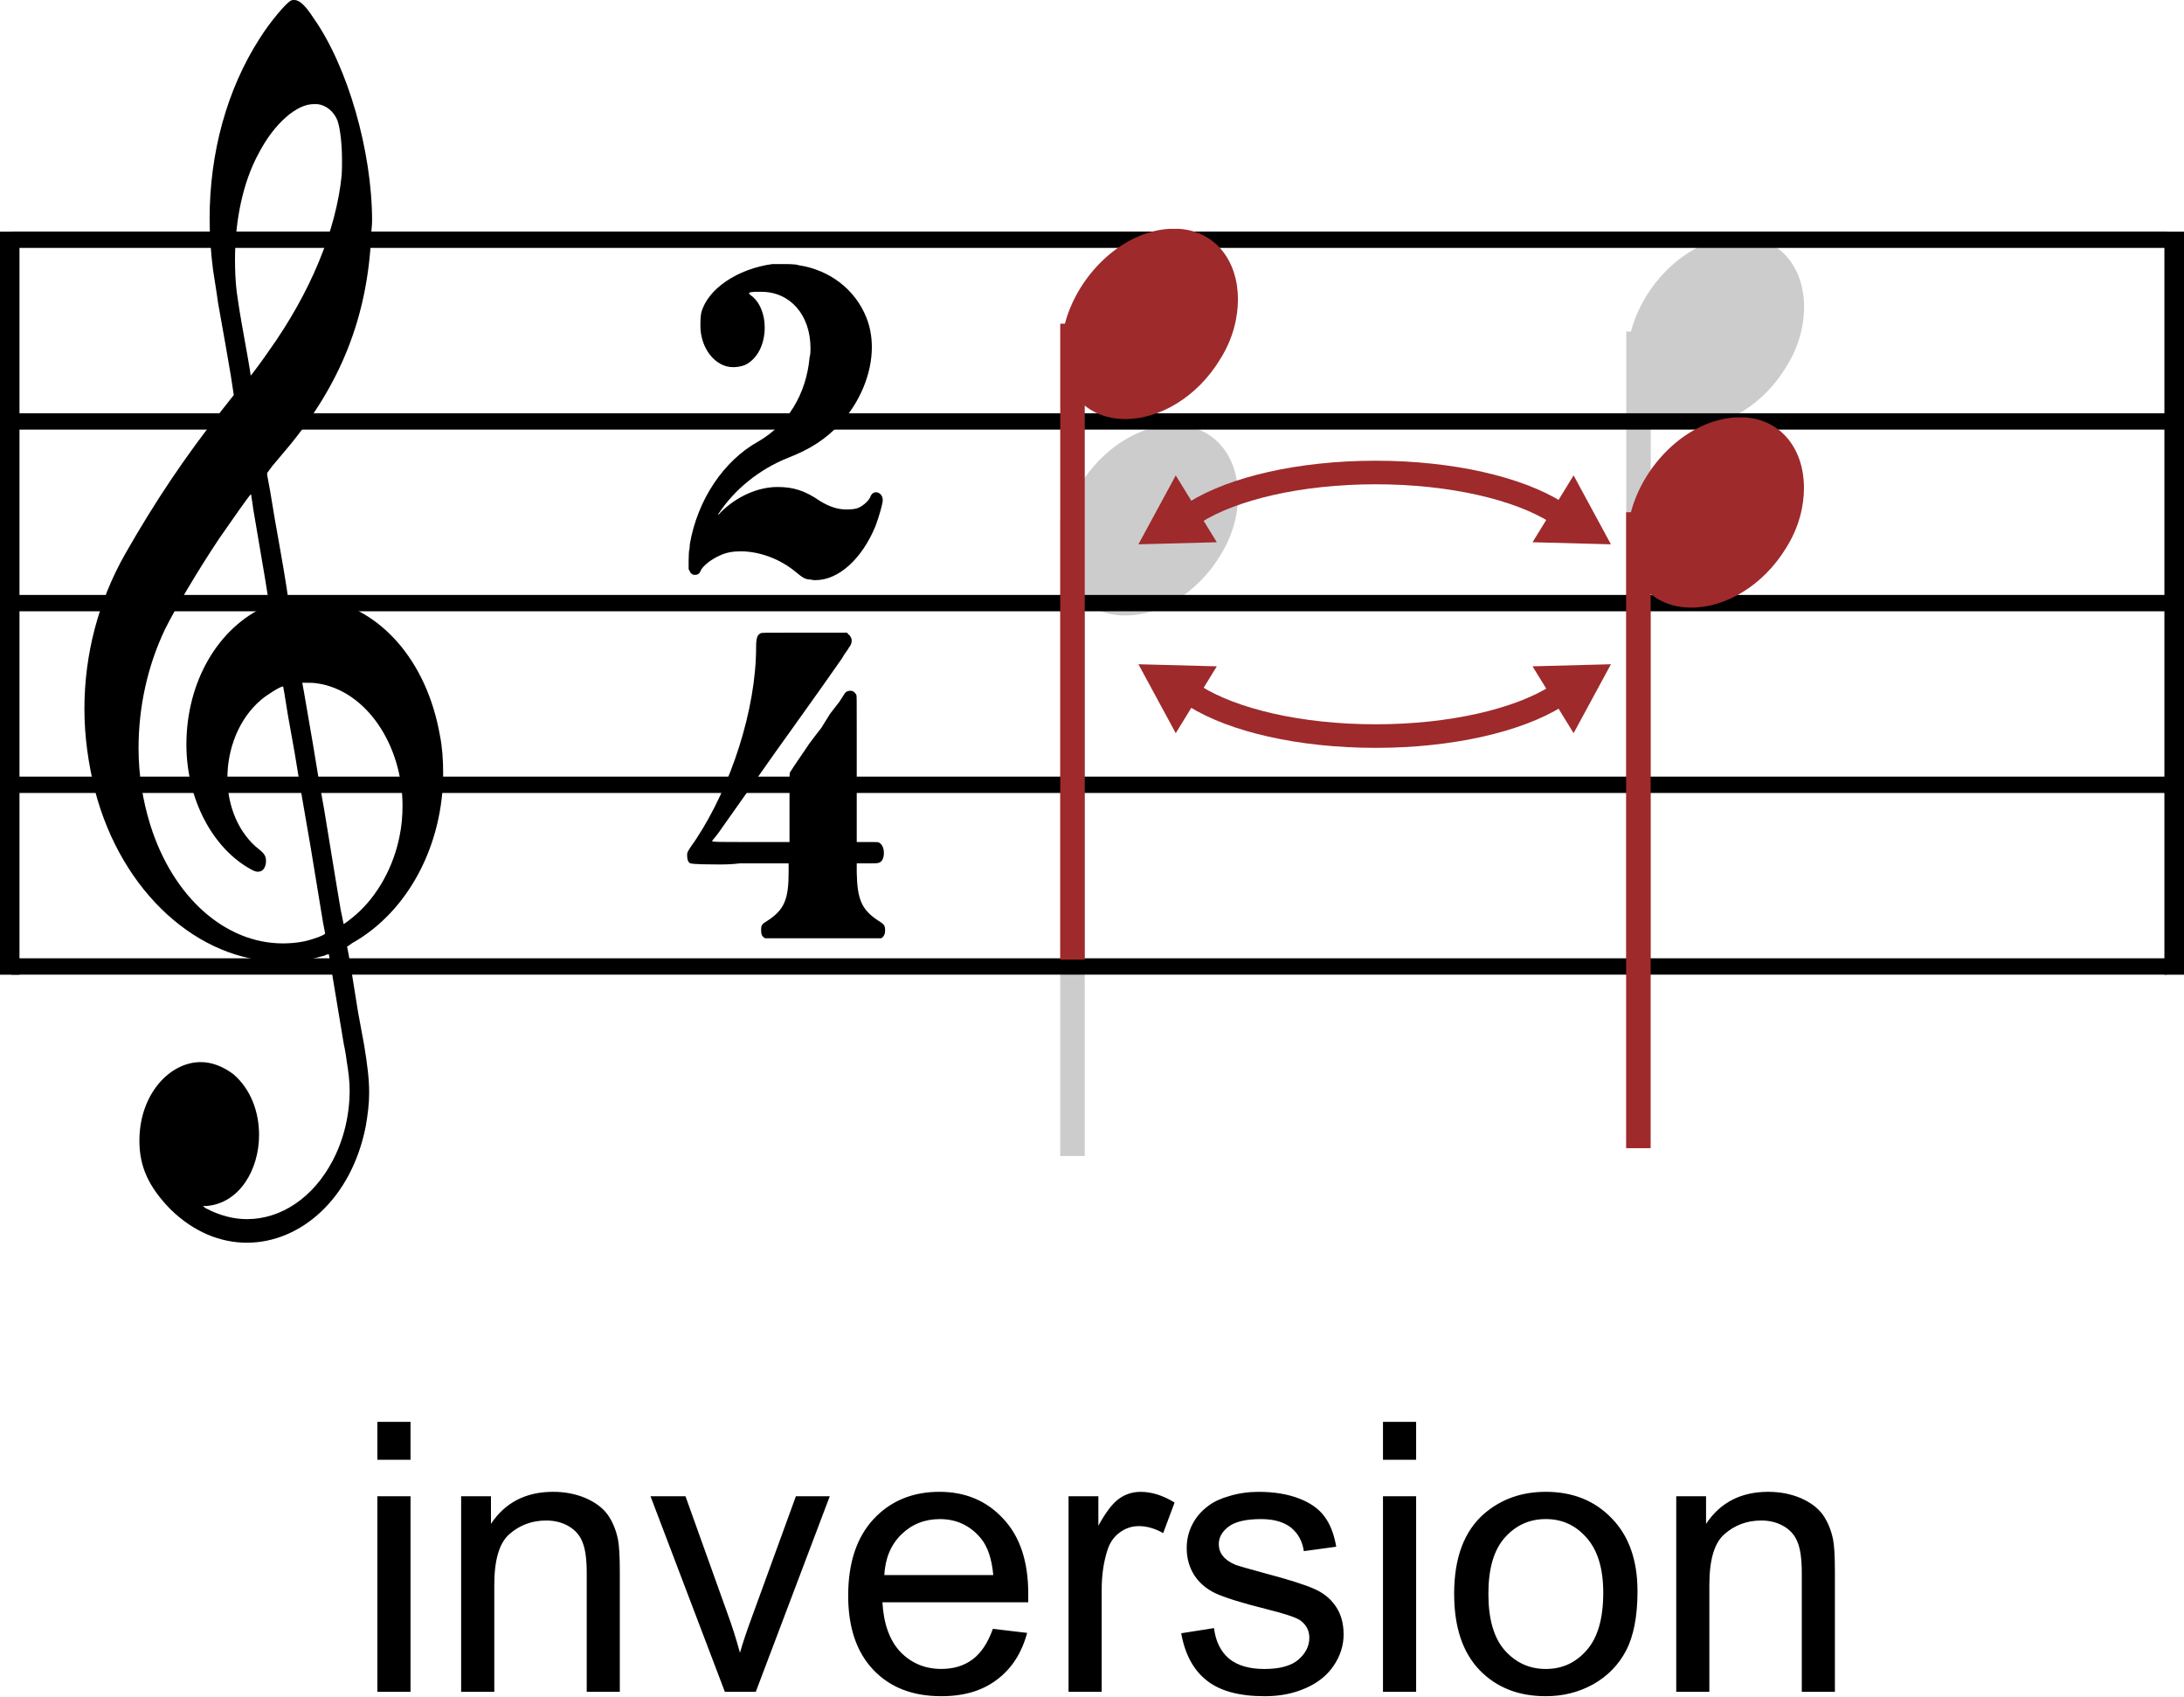
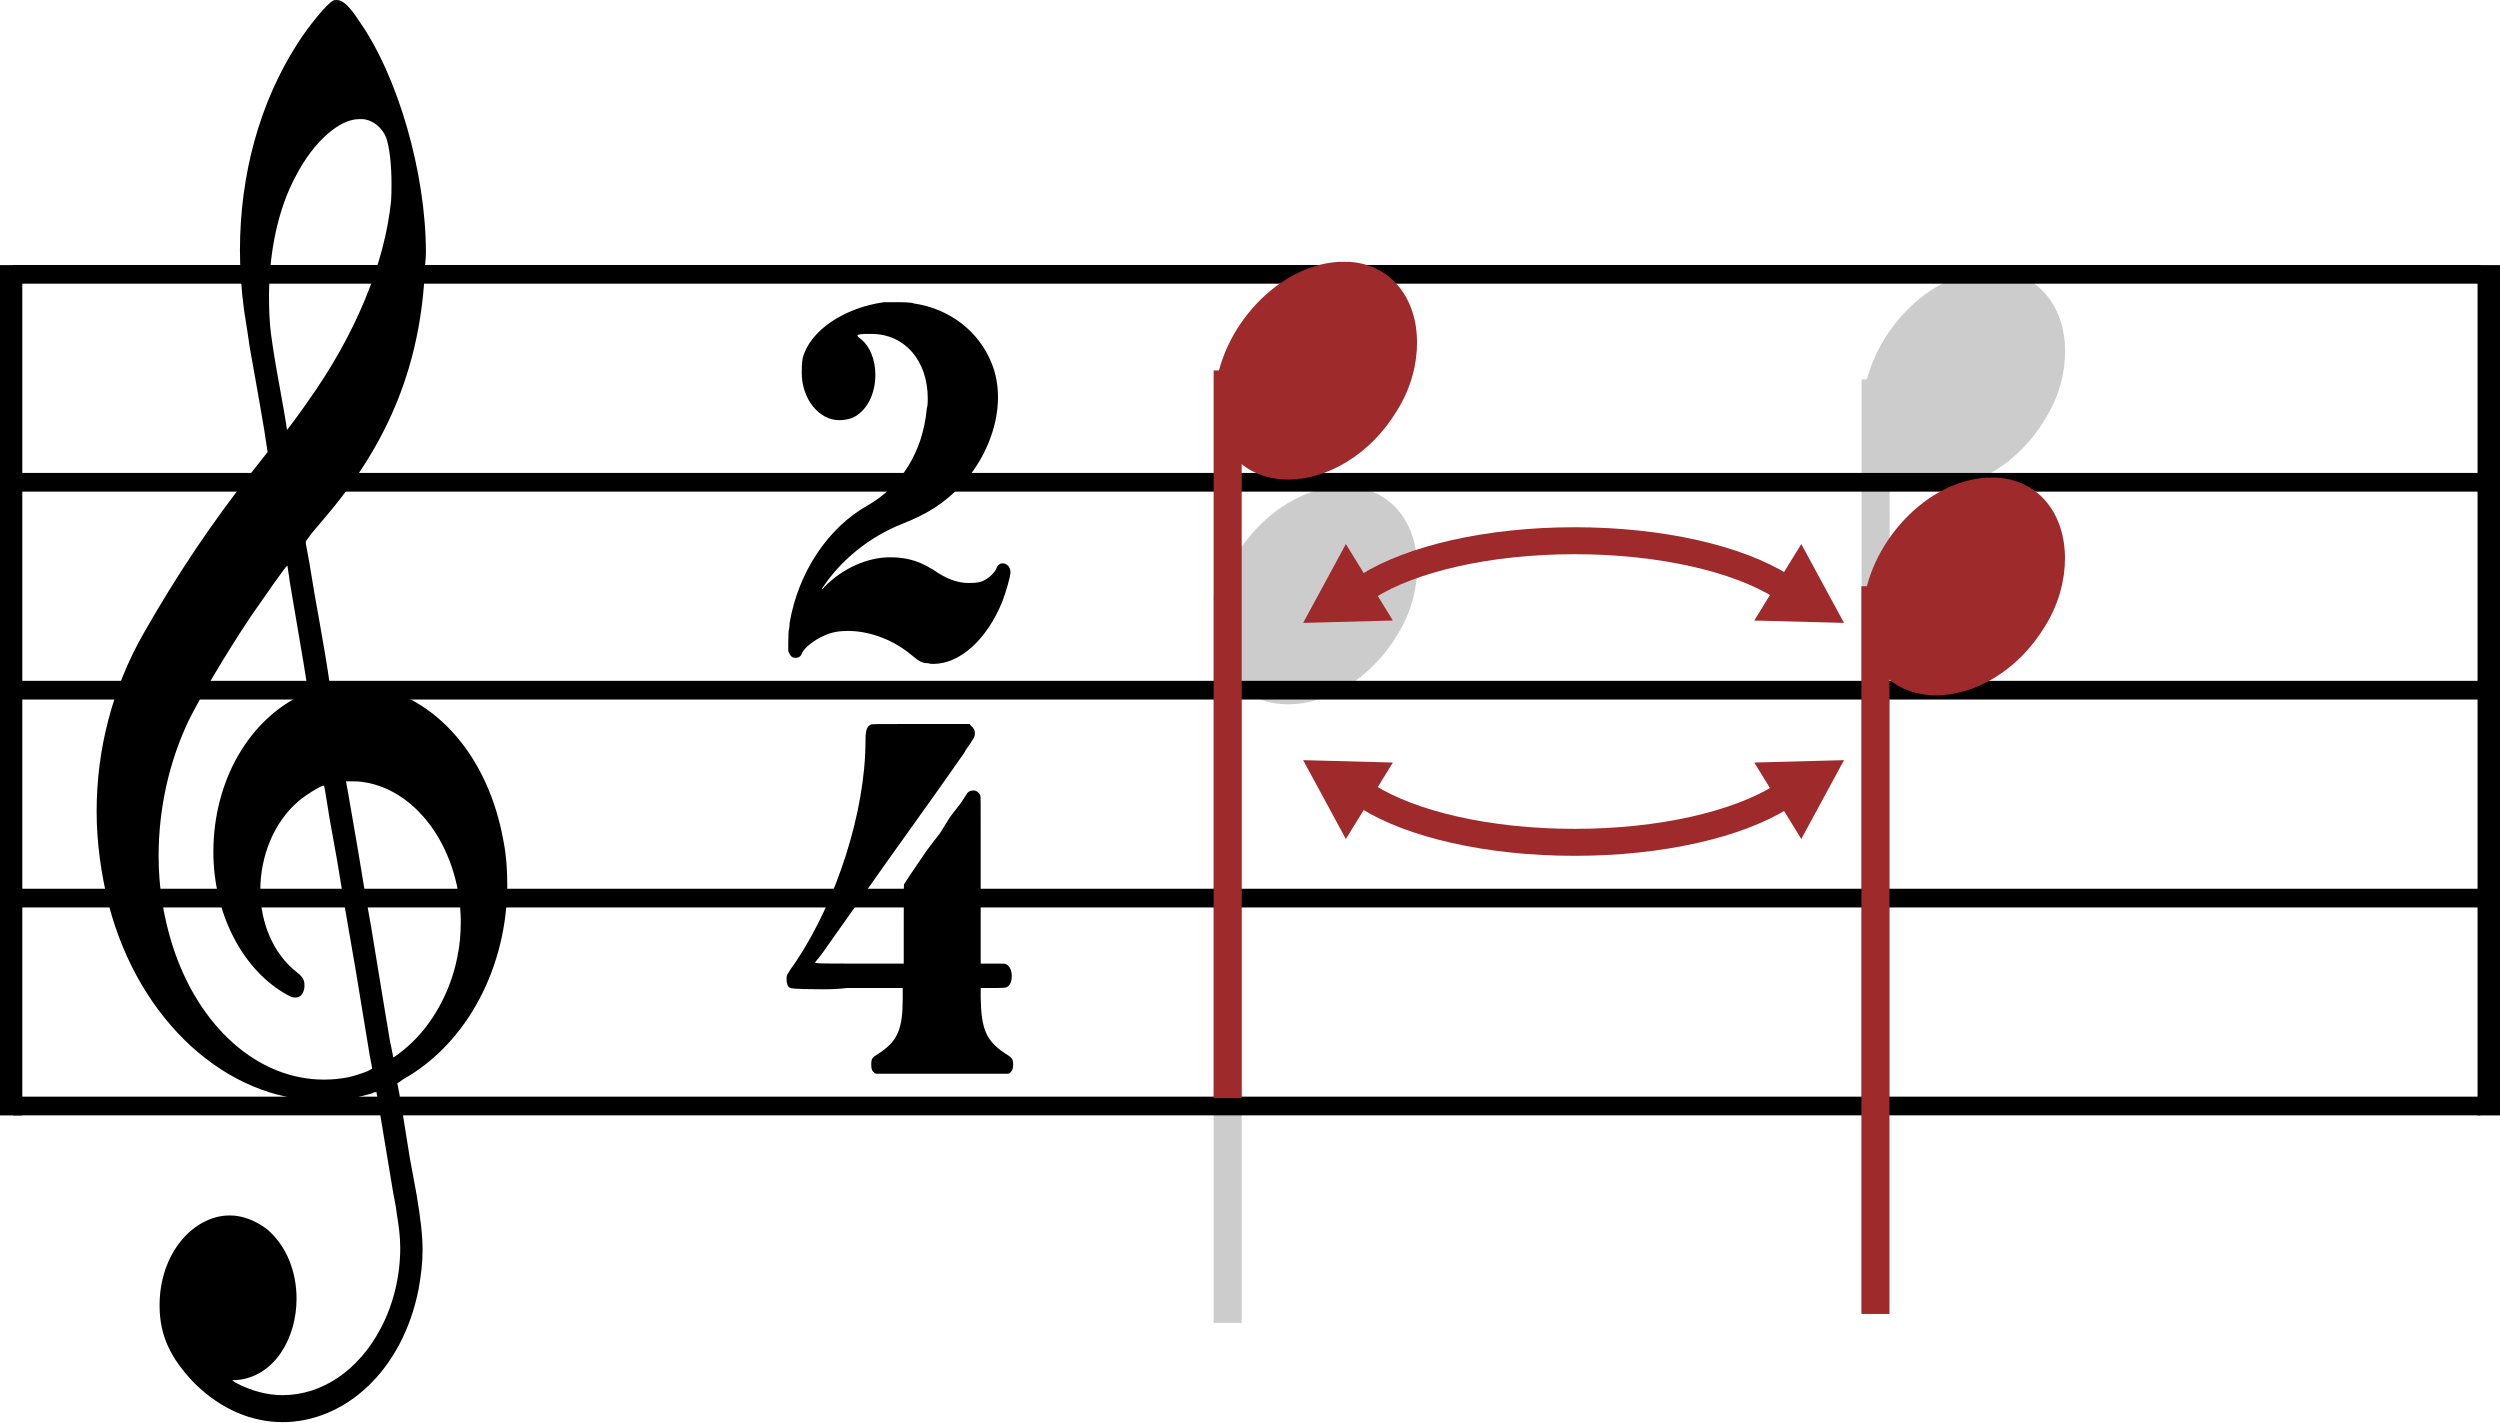
- <svg xmlns="http://www.w3.org/2000/svg" width="24.523mm" height="19.041mm" viewBox="0 0 24.523 19.041" version="1.1" id="svg1">
+ <svg xmlns="http://www.w3.org/2000/svg" width="24.523mm" height="13.95mm" viewBox="0 0 24.523 13.95" version="1.1" id="svg1">
  <defs id="defs1">
    <clipPath clipPathUnits="userSpaceOnUse" id="clipPath211">
      <path d="M 0,56.806 H 534.167 V 0 H 0 Z" transform="translate(-227.5599,-39.8023)" id="path211" />
    </clipPath>
    <clipPath clipPathUnits="userSpaceOnUse" id="clipPath213">
      <path d="M 0,56.806 H 534.167 V 0 H 0 Z" transform="translate(-230.6505,-42.8223)" id="path213" />
    </clipPath>
    <clipPath clipPathUnits="userSpaceOnUse" id="clipPath215">
      <path d="M 0,56.806 H 534.167 V 0 H 0 Z" transform="translate(-245.5755,-45.8023)" id="path215" />
    </clipPath>
    <clipPath clipPathUnits="userSpaceOnUse" id="clipPath217">
      <path d="M 0,56.806 H 534.167 V 0 H 0 Z" transform="translate(-248.6655,-48.8223)" id="path217" />
    </clipPath>
    <clipPath clipPathUnits="userSpaceOnUse" id="clipPath219">
      <path d="M 0,56.806 H 534.167 V 0 H 0 Z" transform="translate(-193.7865,-48.7241)" id="path219" />
    </clipPath>
    <clipPath clipPathUnits="userSpaceOnUse" id="clipPath221">
      <path d="M 0,56.806 H 534.167 V 0 H 0 Z" transform="translate(-193.7865,-42.9421)" id="path221" />
    </clipPath>
    <clipPath clipPathUnits="userSpaceOnUse" id="clipPath223">
      <path d="M 0,56.806 H 534.167 V 0 H 0 Z" transform="translate(-193.7865,-37.1611)" id="path223" />
    </clipPath>
    <clipPath clipPathUnits="userSpaceOnUse" id="clipPath225">
      <path d="M 0,56.806 H 534.167 V 0 H 0 Z" transform="translate(-193.7865,-31.3801)" id="path225" />
    </clipPath>
    <clipPath clipPathUnits="userSpaceOnUse" id="clipPath227">
      <path d="M 0,56.806 H 534.167 V 0 H 0 Z" transform="translate(-193.7865,-25.5991)" id="path227" />
    </clipPath>
    <clipPath clipPathUnits="userSpaceOnUse" id="clipPath229">
      <path d="M 0,56.806 H 534.167 V 0 H 0 Z" id="path229" />
    </clipPath>
    <clipPath clipPathUnits="userSpaceOnUse" id="clipPath231">
      <path d="M 0,56.806 H 534.167 V 0 H 0 Z" id="path231" />
    </clipPath>
    <clipPath clipPathUnits="userSpaceOnUse" id="clipPath233">
      <path d="M 0,56.806 H 534.167 V 0 H 0 Z" transform="translate(-202.6924,-56.3371)" id="path233" />
    </clipPath>
    <clipPath clipPathUnits="userSpaceOnUse" id="clipPath235">
      <path d="M 0,56.806 H 534.167 V 0 H 0 Z" transform="translate(-218.0094,-47.9501)" id="path235" />
    </clipPath>
    <clipPath clipPathUnits="userSpaceOnUse" id="clipPath237">
      <path d="M 0,56.806 H 534.167 V 0 H 0 Z" transform="translate(-217.6384,-36.2041)" id="path237" />
    </clipPath>
    <clipPath clipPathUnits="userSpaceOnUse" id="clipPath239">
      <path d="M 0,56.806 H 534.167 V 0 H 0 Z" transform="translate(-227.5597,-46.0521)" id="path239" />
    </clipPath>
    <clipPath clipPathUnits="userSpaceOnUse" id="clipPath241">
      <path d="M 0,56.806 H 534.167 V 0 H 0 Z" transform="translate(-230.6454,-49.0711)" id="path241" />
    </clipPath>
    <clipPath clipPathUnits="userSpaceOnUse" id="clipPath243">
      <path d="M 0,56.806 H 534.167 V 0 H 0 Z" transform="translate(-245.5712,-40.0521)" id="path243" />
    </clipPath>
    <clipPath clipPathUnits="userSpaceOnUse" id="clipPath245">
      <path d="M 0,56.806 H 534.167 V 0 H 0 Z" transform="translate(-248.6615,-43.0711)" id="path245" />
    </clipPath>
    <clipPath clipPathUnits="userSpaceOnUse" id="clipPath247">
      <path d="M 0,56.806 H 534.167 V 0 H 0 Z" transform="matrix(1,0,0,-1,-204.6401,2.5195)" id="path247" />
    </clipPath>
    <clipPath clipPathUnits="userSpaceOnUse" id="clipPath249">
      <path d="M 0,56.806 H 534.167 V 0 H 0 Z" transform="translate(-231.4576,-40.0521)" id="path249" />
    </clipPath>
    <clipPath clipPathUnits="userSpaceOnUse" id="clipPath251">
      <path d="M 0,56.806 H 534.167 V 0 H 0 Z" transform="translate(-229.6581,-39.0319)" id="path251" />
    </clipPath>
    <clipPath clipPathUnits="userSpaceOnUse" id="clipPath253">
      <path d="M 0,56.806 H 534.167 V 0 H 0 Z" transform="translate(-244.6972,-39.0319)" id="path253" />
    </clipPath>
    <clipPath clipPathUnits="userSpaceOnUse" id="clipPath255">
      <path d="M 0,56.806 H 534.167 V 0 H 0 Z" transform="translate(-231.4576,-34.1953)" id="path255" />
    </clipPath>
    <clipPath clipPathUnits="userSpaceOnUse" id="clipPath257">
      <path d="M 0,56.806 H 534.167 V 0 H 0 Z" transform="translate(-229.6581,-35.2156)" id="path257" />
    </clipPath>
    <clipPath clipPathUnits="userSpaceOnUse" id="clipPath259">
      <path d="M 0,56.806 H 534.167 V 0 H 0 Z" transform="translate(-244.6972,-35.2156)" id="path259" />
    </clipPath>
  </defs>
  <g id="layer1" transform="translate(-96.30833,-69.58542)">
    <path id="path210" d="M 0,0 V -20.234" style="fill:none;stroke:#cccccc;stroke-width:0.78;stroke-linecap:butt;stroke-linejoin:miter;stroke-miterlimit:4;stroke-dasharray:none;stroke-opacity:1" transform="matrix(0.3527778,0,0,-0.3527778,108.3509,75.42382)" clip-path="url(#clipPath211)" />
    <path id="path212" d="M 0,0 H 0.144 0.156 0.3 c 1.184,-0.082 1.879,-1.039 1.879,-2.238 0,-0.586 -0.16,-1.25 -0.551,-1.883 -0.75,-1.25 -1.972,-1.934 -3.035,-1.934 -0.828,0 -1.535,0.406 -1.875,1.235 -0.105,0.324 -0.16,0.632 -0.16,0.972 0,1.77 1.602,3.735 3.442,3.848" style="fill:#cccccc;fill-opacity:1;fill-rule:nonzero;stroke:none" transform="matrix(0.3527778,0,0,-0.3527778,109.4412,74.35843)" clip-path="url(#clipPath213)" />
    <path id="path214" d="M 0,0 V -20.234" style="fill:none;stroke:#cccccc;stroke-width:0.78;stroke-linecap:butt;stroke-linejoin:miter;stroke-miterlimit:4;stroke-dasharray:none;stroke-opacity:1" transform="matrix(0.3527778,0,0,-0.3527778,114.7064,73.30715)" clip-path="url(#clipPath215)" />
    <path id="path216" d="m 0,0 h 0.145 0.011 0.145 c 1.18,-0.082 1.879,-1.039 1.879,-2.238 0,-0.586 -0.16,-1.25 -0.555,-1.883 -0.746,-1.25 -1.969,-1.934 -3.031,-1.934 -0.828,0 -1.535,0.406 -1.879,1.235 -0.105,0.324 -0.156,0.632 -0.156,0.972 0,1.77 1.601,3.735 3.441,3.848" style="fill:#cccccc;fill-opacity:1;fill-rule:nonzero;stroke:none" transform="matrix(0.3527778,0,0,-0.3527778,115.7965,72.24176)" clip-path="url(#clipPath217)" />
    <path id="path218" d="M 0,0 H 68.605" style="fill:none;stroke:#000000;stroke-width:0.52;stroke-linecap:butt;stroke-linejoin:miter;stroke-miterlimit:4;stroke-dasharray:none;stroke-opacity:1" transform="matrix(0.3527778,0,0,-0.3527778,96.43639,72.27641)" clip-path="url(#clipPath219)" />
    <path id="path220" d="M 0,0 H 68.605" style="fill:none;stroke:#000000;stroke-width:0.52;stroke-linecap:butt;stroke-linejoin:miter;stroke-miterlimit:4;stroke-dasharray:none;stroke-opacity:1" transform="matrix(0.3527778,0,0,-0.3527778,96.43639,74.31617)" clip-path="url(#clipPath221)" />
    <path id="path222" d="M 0,0 H 68.605" style="fill:none;stroke:#000000;stroke-width:0.52;stroke-linecap:butt;stroke-linejoin:miter;stroke-miterlimit:4;stroke-dasharray:none;stroke-opacity:1" transform="matrix(0.3527778,0,0,-0.3527778,96.43639,76.35558)" clip-path="url(#clipPath223)" />
    <path id="path224" d="M 0,0 H 68.605" style="fill:none;stroke:#000000;stroke-width:0.52;stroke-linecap:butt;stroke-linejoin:miter;stroke-miterlimit:4;stroke-dasharray:none;stroke-opacity:1" transform="matrix(0.3527778,0,0,-0.3527778,96.43639,78.39498)" clip-path="url(#clipPath225)" />
    <path id="path226" d="M 0,0 H 68.605" style="fill:none;stroke:#000000;stroke-width:0.52;stroke-linecap:butt;stroke-linejoin:miter;stroke-miterlimit:4;stroke-dasharray:none;stroke-opacity:1" transform="matrix(0.3527778,0,0,-0.3527778,96.43639,80.43439)" clip-path="url(#clipPath227)" />
    <path id="path228" d="m 262.391,48.903 h 0.469 V 25.415 h -0.469 z" style="fill:#000000;fill-opacity:1;fill-rule:nonzero;stroke:#000000;stroke-width:0.155;stroke-linecap:butt;stroke-linejoin:miter;stroke-miterlimit:4;stroke-dasharray:none;stroke-opacity:1" transform="matrix(0.3527778,0,0,-0.3527778,28.07282,89.46519)" clip-path="url(#clipPath229)" />
    <path id="path230" d="m 193.501,48.903 h 0.465 V 25.415 h -0.465 z" style="fill:#000000;fill-opacity:1;fill-rule:nonzero;stroke:#000000;stroke-width:0.155;stroke-linecap:butt;stroke-linejoin:miter;stroke-miterlimit:4;stroke-dasharray:none;stroke-opacity:1" transform="matrix(0.3527778,0,0,-0.3527778,28.07282,89.46519)" clip-path="url(#clipPath231)" />
    <path id="path232" d="m 0,0 c 0.028,0.015 0.055,0.015 0.098,0.015 0.16,0 0.348,-0.164 0.617,-0.582 1.09,-1.546 1.859,-4.246 1.859,-6.441 0,-0.168 -0.027,-0.301 -0.027,-0.469 -0.121,-2.613 -0.984,-4.761 -2.691,-6.793 l -0.461,-0.547 -0.16,-0.218 v -0.067 l 0.093,-0.5 0.149,-0.898 0.148,-0.832 c 0.203,-1.133 0.282,-1.715 0.282,-1.715 0,0 0.054,0 0.121,0.016 0.07,0 0.285,0.035 0.511,0.035 0.164,0 0.325,-0.035 0.407,-0.035 1.898,-0.301 3.367,-1.981 3.785,-4.344 0.078,-0.383 0.105,-0.801 0.105,-1.215 0,-2.25 -1.09,-4.398 -2.91,-5.414 -0.105,-0.082 -0.145,-0.098 -0.145,-0.098 v -0.015 c 0,0 0.079,-0.387 0.145,-0.817 l 0.203,-1.265 0.188,-1.016 c 0.109,-0.652 0.164,-1.117 0.164,-1.531 0,-0.367 -0.043,-0.699 -0.11,-1.082 -0.457,-2.317 -2.086,-3.7 -3.781,-3.7 -0.836,0 -1.699,0.336 -2.453,1.083 -0.672,0.699 -0.969,1.332 -0.969,2.164 0,1.468 0.957,2.5 1.953,2.5 0.348,0 0.7,-0.133 1.036,-0.383 0.566,-0.485 0.82,-1.215 0.82,-1.934 0,-1.097 -0.617,-2.18 -1.68,-2.262 h -0.109 l 0.082,-0.066 c 0.441,-0.234 0.887,-0.352 1.32,-0.352 1.09,0 2.113,0.684 2.731,1.864 0.351,0.668 0.539,1.449 0.539,2.234 0,0.297 -0.039,0.598 -0.094,0.93 0,0.035 -0.039,0.301 -0.094,0.551 -0.297,1.797 -0.473,2.847 -0.473,2.847 -0.027,0 -0.078,0 -0.121,-0.035 -0.132,-0.031 -0.418,-0.117 -0.539,-0.133 -0.293,-0.05 -0.578,-0.066 -0.847,-0.066 -2.641,0 -5.09,2.199 -5.938,5.445 -0.215,0.867 -0.336,1.731 -0.336,2.598 0,1.73 0.442,3.43 1.305,4.945 0.941,1.649 1.887,3.063 3.043,4.528 l 0.406,0.515 -0.094,0.617 -0.175,1.016 -0.231,1.297 c -0.066,0.484 -0.148,0.949 -0.16,1.051 -0.07,0.55 -0.109,1.082 -0.109,1.632 0,2.098 0.55,4.11 1.589,5.727 C -0.699,-0.715 -0.144,-0.051 0,0 M 0.824,-3.297 H 0.715 c -0.551,0 -1.266,-0.633 -1.75,-1.566 -0.5,-0.915 -0.754,-2.129 -0.754,-3.379 0,-0.332 0.012,-0.684 0.055,-1.032 0.039,-0.25 0.055,-0.418 0.16,-1.015 l 0.188,-1.051 c 0.054,-0.316 0.097,-0.566 0.097,-0.598 0.012,0 0.43,0.567 0.563,0.766 1.347,1.883 2.156,3.863 2.332,5.609 0.011,0.168 0.011,0.301 0.011,0.469 0,0.516 -0.054,1.016 -0.148,1.281 -0.105,0.266 -0.348,0.485 -0.645,0.516 m -2.035,-12.871 c -0.027,0.234 -0.066,0.418 -0.066,0.449 h -0.012 c -0.027,0 -0.609,-0.832 -1.012,-1.414 -0.687,-1.031 -1.414,-2.266 -1.71,-2.863 -0.567,-1.184 -0.848,-2.496 -0.848,-3.797 0,-0.848 0.133,-1.664 0.375,-2.445 0.73,-2.317 2.398,-3.766 4.219,-3.766 0.214,0 0.457,0.019 0.683,0.066 0.297,0.067 0.66,0.203 0.66,0.25 0,0 -0.027,0.168 -0.066,0.352 l -0.391,2.379 -0.308,1.781 -0.203,1.234 -0.215,1.2 c -0.11,0.714 -0.149,0.898 -0.149,0.898 0,0 0,0.016 -0.011,0.016 -0.082,0 -0.512,-0.266 -0.704,-0.434 -0.699,-0.598 -1.062,-1.547 -1.062,-2.48 0,-0.883 0.352,-1.766 1.023,-2.282 0.149,-0.117 0.204,-0.214 0.204,-0.332 v -0.082 c -0.028,-0.199 -0.122,-0.285 -0.258,-0.285 -0.055,0 -0.121,0.02 -0.203,0.067 -1.239,0.668 -2.071,2.25 -2.071,3.98 0,1.996 1.008,3.731 2.559,4.414 l 0.078,0.031 -0.133,0.832 -0.379,2.231 m 2.02,-5.559 c -0.106,0.016 -0.215,0.016 -0.297,0.016 H 0.418 0.352 l 0.055,-0.301 0.281,-1.629 0.176,-1.066 0.187,-1.051 0.379,-2.312 0.148,-0.883 c 0.055,-0.235 0.082,-0.434 0.094,-0.434 0.012,0 0.242,0.168 0.391,0.301 0.687,0.598 1.199,1.531 1.386,2.496 0.067,0.316 0.094,0.648 0.094,0.965 0,1.933 -1.156,3.68 -2.734,3.898" style="fill:#000000;fill-opacity:1;fill-rule:nonzero;stroke:none" transform="matrix(0.3527778,0,0,-0.3527778,99.5782,69.59071)" clip-path="url(#clipPath233)" />
    <path id="path234" d="M 0,0 H 0.254 C 0.468,0 0.754,0 0.82,-0.035 1.828,-0.183 2.636,-0.816 2.988,-1.699 3.109,-2 3.164,-2.316 3.164,-2.648 3.164,-3.465 2.8,-4.394 2.14,-5.098 1.683,-5.578 1.222,-5.879 0.511,-6.16 -0.418,-6.527 -1.215,-7.176 -1.727,-7.961 v -0.015 c 0,0 0.043,0.015 0.07,0.066 0.512,0.516 1.196,0.816 1.817,0.816 0.512,0 0.875,-0.117 1.359,-0.449 0.297,-0.183 0.567,-0.265 0.821,-0.265 0.109,0 0.218,0 0.339,0.031 0.172,0.051 0.364,0.219 0.43,0.351 0.039,0.118 0.109,0.164 0.188,0.164 0.109,0 0.214,-0.097 0.214,-0.25 0,-0.113 -0.121,-0.531 -0.226,-0.812 -0.434,-1.067 -1.188,-1.734 -1.914,-1.734 -0.055,0 -0.094,0 -0.149,0.019 -0.187,0 -0.269,0.066 -0.511,0.266 -0.512,0.414 -1.157,0.632 -1.723,0.632 -0.242,0 -0.457,-0.035 -0.66,-0.132 -0.27,-0.118 -0.524,-0.317 -0.606,-0.469 -0.039,-0.117 -0.109,-0.149 -0.187,-0.149 -0.071,0 -0.137,0.032 -0.176,0.133 l -0.027,0.051 v 0.234 c 0,0.2 0.011,0.266 0.011,0.332 0.016,0.051 0.028,0.149 0.028,0.231 0.242,1.398 1.066,2.648 2.183,3.266 0.914,0.531 1.52,1.48 1.629,2.679 0.028,0.102 0.028,0.184 0.028,0.285 0,1.063 -0.649,1.797 -1.563,1.797 h -0.215 c -0.136,-0.015 -0.176,-0.015 -0.176,-0.05 0,0 0,-0.016 0.04,-0.051 0.312,-0.215 0.457,-0.633 0.457,-1.031 0,-0.516 -0.215,-1 -0.633,-1.2 -0.133,-0.05 -0.266,-0.066 -0.375,-0.066 -0.567,0 -1.039,0.601 -1.039,1.316 0,0.133 0,0.266 0.027,0.414 C -2.063,-0.785 -1.106,-0.152 0,0 M 0.414,-10.805 H 0.441 0.402 0.414 m 0,11.219 H 0.441 0.402 Z" style="fill:#000000;fill-opacity:1;fill-rule:nonzero;stroke:none" transform="matrix(0.3527778,0,0,-0.3527778,104.9817,72.54946)" clip-path="url(#clipPath235)" />
    <path id="path236" d="m 0,0 c 0.011,0.016 0.199,0.016 0.781,0.016 h 0.605 1.36 L 2.785,-0.035 C 2.855,-0.082 2.894,-0.168 2.894,-0.234 2.894,-0.332 2.855,-0.398 2.8,-0.465 2.785,-0.516 2.664,-0.648 2.585,-0.801 L 1.871,-1.816 0.957,-3.098 0.468,-3.781 -0.258,-4.812 -1.211,-6.16 c -0.164,-0.25 -0.34,-0.449 -0.34,-0.449 0,-0.036 0.121,-0.036 1.238,-0.036 h 1.227 v 1.083 c 0,1.101 0,1.117 0.015,1.132 0.028,0.051 0.149,0.235 0.617,0.918 l 0.188,0.25 0.191,0.246 0.282,0.454 0.296,0.382 0.149,0.231 c 0.055,0.101 0.133,0.117 0.203,0.117 0.078,0 0.148,-0.051 0.188,-0.133 0.011,-0.051 0.011,-0.082 0.011,-1.316 V -4.328 -6.645 H 3.39 c 0.313,0 0.324,0 0.367,-0.015 0.106,-0.051 0.161,-0.184 0.161,-0.332 0,-0.086 -0.016,-0.184 -0.067,-0.25 C 3.769,-7.324 3.757,-7.324 3.39,-7.324 H 3.054 V -7.609 C 3.07,-8.457 3.203,-8.793 3.73,-9.141 3.918,-9.258 3.957,-9.289 3.957,-9.457 3.957,-9.574 3.929,-9.625 3.863,-9.691 L 3.824,-9.707 H 0.148 l -0.043,0.016 c -0.078,0.066 -0.094,0.117 -0.094,0.234 0,0.168 0.016,0.199 0.215,0.316 0.527,0.348 0.66,0.684 0.66,1.532 v 0.285 h -1.547 c -0.285,-0.035 -0.511,-0.035 -0.699,-0.035 -0.851,0 -0.863,0.035 -0.879,0.035 -0.078,0.031 -0.105,0.133 -0.105,0.246 0,0.117 0,0.117 0.269,0.5 1.129,1.699 1.926,4.164 1.926,6.129 0,0.301 0.039,0.398 0.149,0.449 M 0.808,-10.621 H 0.82 0.781 0.808 m 0,11.219 H 0.82 0.781 0.804" style="fill:#000000;fill-opacity:1;fill-rule:nonzero;stroke:none" transform="matrix(0.3527778,0,0,-0.3527778,104.8508,76.69318)" clip-path="url(#clipPath237)" />
    <path id="path238" d="M 0,0 V -20.235" style="fill:none;stroke:#9e2a2b;stroke-width:0.78;stroke-linecap:butt;stroke-linejoin:miter;stroke-miterlimit:4;stroke-dasharray:none;stroke-opacity:1" transform="matrix(0.3527778,0,0,-0.3527778,108.3508,73.21903)" clip-path="url(#clipPath239)" />
    <path id="path240" d="m 0,0 h 0.145 0.016 0.144 c 1.18,-0.082 1.875,-1.039 1.875,-2.242 0,-0.582 -0.156,-1.25 -0.551,-1.883 -0.746,-1.25 -1.968,-1.929 -3.031,-1.929 -0.828,0 -1.539,0.406 -1.879,1.23 -0.105,0.328 -0.156,0.637 -0.156,0.977 0,1.769 1.601,3.734 3.437,3.847" style="fill:#9e2a2b;fill-opacity:1;fill-rule:nonzero;stroke:none" transform="matrix(0.3527778,0,0,-0.3527778,109.4394,72.15399)" clip-path="url(#clipPath241)" />
    <path id="path242" d="M 0,0 V -20.235" style="fill:none;stroke:#9e2a2b;stroke-width:0.78;stroke-linecap:butt;stroke-linejoin:miter;stroke-miterlimit:4;stroke-dasharray:none;stroke-opacity:1" transform="matrix(0.3527778,0,0,-0.3527778,114.7049,75.33569)" clip-path="url(#clipPath243)" />
    <path id="path244" d="M 0,0 H 0.145 0.16 0.305 c 1.179,-0.082 1.875,-1.039 1.875,-2.242 0,-0.582 -0.157,-1.25 -0.551,-1.883 -0.75,-1.25 -1.969,-1.929 -3.031,-1.929 -0.828,0 -1.539,0.406 -1.879,1.23 -0.106,0.328 -0.157,0.637 -0.157,0.977 0,1.769 1.602,3.734 3.438,3.847" style="fill:#9e2a2b;fill-opacity:1;fill-rule:nonzero;stroke:none" transform="matrix(0.3527778,0,0,-0.3527778,115.7951,74.27066)" clip-path="url(#clipPath245)" />
-     <path id="path246" d="M 0.795,-7.382 V -8.589 H 1.85 v 1.207 z m 0,7.383 V -6.222 H 1.85 V 6.09375e-4 Z m 2.666,0 V -6.222 h 0.949 v 0.879 c 0.451,-0.68 1.113,-1.02 1.98,-1.02 0.375,0 0.718,0.067 1.031,0.199 0.311,0.135 0.545,0.311 0.703,0.527 0.155,0.22 0.264,0.48 0.328,0.785 0.038,0.196 0.059,0.536 0.059,1.02 V 6.09375e-4 H 7.458 V -3.785 c 0,-0.428 -0.044,-0.75 -0.129,-0.961 -0.079,-0.217 -0.223,-0.39 -0.434,-0.516 -0.205,-0.123 -0.445,-0.188 -0.727,-0.188 -0.454,0 -0.844,0.146 -1.172,0.434 C 4.674,-4.734 4.516,-4.195 4.516,-3.398 V 6.09375e-4 Z m 8.394,0 L 9.488,-6.222 h 1.113 l 1.336,3.727 c 0.146,0.398 0.281,0.817 0.398,1.254 0.094,-0.328 0.226,-0.721 0.398,-1.184 l 1.383,-3.797 h 1.078 L 12.839,6.09375e-4 Z m 8.531,-2.004 1.09,0.129 c -0.173,0.642 -0.492,1.137 -0.961,1.488 -0.463,0.352 -1.052,0.527 -1.77,0.527 -0.914,0 -1.638,-0.281 -2.168,-0.844 -0.533,-0.562 -0.797,-1.348 -0.797,-2.355 0,-1.046 0.27,-1.857 0.809,-2.438 0.539,-0.577 1.236,-0.867 2.098,-0.867 0.826,0 1.503,0.287 2.027,0.855 0.53,0.562 0.797,1.356 0.797,2.379 0,0.064 0,0.158 0,0.281 h -4.641 c 0.038,0.688 0.229,1.216 0.574,1.582 0.352,0.36 0.785,0.539 1.301,0.539 0.39,0 0.721,-0.1 0.996,-0.305 0.272,-0.202 0.486,-0.527 0.645,-0.973 z m -3.457,-1.711 h 3.469 c -0.047,-0.521 -0.182,-0.914 -0.398,-1.172 -0.337,-0.404 -0.771,-0.609 -1.301,-0.609 -0.486,0 -0.896,0.164 -1.23,0.492 -0.328,0.322 -0.51,0.75 -0.539,1.289 z M 22.794,6.09375e-4 V -6.222 h 0.949 v 0.938 c 0.24,-0.437 0.463,-0.727 0.668,-0.867 0.202,-0.141 0.428,-0.211 0.68,-0.211 0.352,0 0.709,0.114 1.078,0.34 l -0.363,0.973 c -0.258,-0.146 -0.516,-0.223 -0.773,-0.223 -0.229,0 -0.434,0.07 -0.621,0.211 -0.182,0.135 -0.311,0.325 -0.387,0.574 -0.117,0.375 -0.176,0.785 -0.176,1.23 V 6.09375e-4 Z m 3.586,-1.863 1.043,-0.164 c 0.053,0.422 0.214,0.747 0.48,0.973 0.272,0.22 0.647,0.328 1.125,0.328 0.483,0 0.844,-0.097 1.078,-0.293 0.234,-0.202 0.352,-0.437 0.352,-0.703 0,-0.234 -0.103,-0.422 -0.305,-0.562 -0.149,-0.094 -0.51,-0.211 -1.078,-0.352 -0.773,-0.193 -1.312,-0.363 -1.617,-0.504 -0.299,-0.146 -0.524,-0.346 -0.68,-0.598 -0.149,-0.249 -0.223,-0.527 -0.223,-0.832 0,-0.281 0.062,-0.539 0.188,-0.773 0.123,-0.234 0.296,-0.428 0.516,-0.586 0.164,-0.123 0.387,-0.226 0.668,-0.305 0.287,-0.085 0.592,-0.129 0.914,-0.129 0.492,0 0.92,0.07 1.289,0.211 0.366,0.141 0.636,0.334 0.809,0.574 0.179,0.234 0.305,0.557 0.375,0.961 l -1.031,0.141 c -0.047,-0.319 -0.185,-0.568 -0.41,-0.75 -0.229,-0.179 -0.545,-0.27 -0.949,-0.27 -0.486,0 -0.832,0.082 -1.043,0.246 -0.205,0.158 -0.305,0.34 -0.305,0.551 0,0.141 0.041,0.267 0.129,0.375 0.085,0.111 0.217,0.205 0.398,0.281 0.108,0.041 0.422,0.129 0.938,0.27 0.741,0.196 1.26,0.36 1.559,0.492 0.296,0.126 0.527,0.311 0.691,0.551 0.17,0.243 0.258,0.545 0.258,0.902 0,0.352 -0.105,0.686 -0.316,0.996 -0.205,0.305 -0.501,0.545 -0.891,0.715 -0.384,0.17 -0.817,0.258 -1.301,0.258 -0.814,0 -1.43,-0.167 -1.852,-0.504 -0.422,-0.334 -0.691,-0.835 -0.809,-1.5 z m 6.422,-5.52 v -1.207 h 1.055 v 1.207 z m 0,7.383 V -6.222 H 33.857 V 6.09375e-4 Z M 35.067,-3.117 c 0,-1.148 0.319,-1.998 0.961,-2.555 0.539,-0.46 1.189,-0.691 1.957,-0.691 0.858,0 1.559,0.281 2.098,0.844 0.545,0.557 0.82,1.33 0.82,2.32 0,0.797 -0.123,1.427 -0.363,1.887 -0.243,0.463 -0.595,0.82 -1.055,1.078 -0.454,0.249 -0.955,0.375 -1.5,0.375 -0.867,0 -1.57,-0.275 -2.109,-0.832 C 35.336,-1.253 35.067,-2.062 35.067,-3.117 Z m 1.09,0 c 0,0.797 0.17,1.395 0.516,1.793 0.352,0.398 0.788,0.598 1.312,0.598 0.521,0 0.955,-0.199 1.301,-0.598 0.352,-0.398 0.527,-1.008 0.527,-1.828 0,-0.765 -0.176,-1.348 -0.527,-1.746 -0.346,-0.398 -0.779,-0.598 -1.301,-0.598 -0.524,0 -0.961,0.199 -1.312,0.598 -0.346,0.393 -0.516,0.984 -0.516,1.781 z M 42.136,6.09375e-4 V -6.222 h 0.949 v 0.879 c 0.451,-0.68 1.113,-1.02 1.98,-1.02 0.375,0 0.718,0.067 1.031,0.199 0.311,0.135 0.545,0.311 0.703,0.527 0.155,0.22 0.264,0.48 0.328,0.785 0.038,0.196 0.059,0.536 0.059,1.02 V 6.09375e-4 H 46.132 V -3.785 c 0,-0.428 -0.044,-0.75 -0.129,-0.961 -0.079,-0.217 -0.223,-0.39 -0.434,-0.516 -0.205,-0.123 -0.445,-0.188 -0.727,-0.188 -0.454,0 -0.844,0.146 -1.172,0.434 -0.322,0.281 -0.48,0.82 -0.48,1.617 V 6.09375e-4 Z m 0,0" style="fill:#000000;fill-opacity:1;fill-rule:nonzero;stroke:none" aria-label="inversion" transform="matrix(0.3527778,0,0,0.3527778,100.2653,88.57636)" clip-path="url(#clipPath247)" />
    <path id="path248" d="m 0,0 c 1.216,0.761 3.337,1.265 5.751,1.265 2.413,0 4.533,-0.504 5.75,-1.264" style="fill:none;stroke:#9e2a2b;stroke-width:0.75;stroke-linecap:butt;stroke-linejoin:miter;stroke-miterlimit:10;stroke-dasharray:none;stroke-opacity:1" transform="matrix(0.3527778,0,0,-0.3527778,109.7259,75.33569)" clip-path="url(#clipPath249)" />
    <path id="path250" d="M 0,0 1.188,2.193 2.495,0.066 Z" style="fill:#9e2a2b;fill-opacity:1;fill-rule:evenodd;stroke:none" transform="matrix(0.3527778,0,0,-0.3527778,109.0911,75.6956)" clip-path="url(#clipPath251)" />
    <path id="path252" d="M 0,0 -1.188,2.193 -2.495,0.066 Z" style="fill:#9e2a2b;fill-opacity:1;fill-rule:evenodd;stroke:none" transform="matrix(0.3527778,0,0,-0.3527778,114.3966,75.6956)" clip-path="url(#clipPath253)" />
    <path id="path254" d="m 0,0 c 1.216,-0.761 3.337,-1.265 5.751,-1.265 2.413,0 4.533,0.504 5.75,1.264" style="fill:none;stroke:#9e2a2b;stroke-width:0.75;stroke-linecap:butt;stroke-linejoin:miter;stroke-miterlimit:10;stroke-dasharray:none;stroke-opacity:1" transform="matrix(0.3527778,0,0,-0.3527778,109.7259,77.40184)" clip-path="url(#clipPath255)" />
    <path id="path256" d="m 0,0 1.188,-2.193 1.307,2.127 z" style="fill:#9e2a2b;fill-opacity:1;fill-rule:evenodd;stroke:none" transform="matrix(0.3527778,0,0,-0.3527778,109.0911,77.0419)" clip-path="url(#clipPath257)" />
    <path id="path258" d="m 0,0 -1.188,-2.193 -1.307,2.127 z" style="fill:#9e2a2b;fill-opacity:1;fill-rule:evenodd;stroke:none" transform="matrix(0.3527778,0,0,-0.3527778,114.3966,77.0419)" clip-path="url(#clipPath259)" />
  </g>
</svg>
